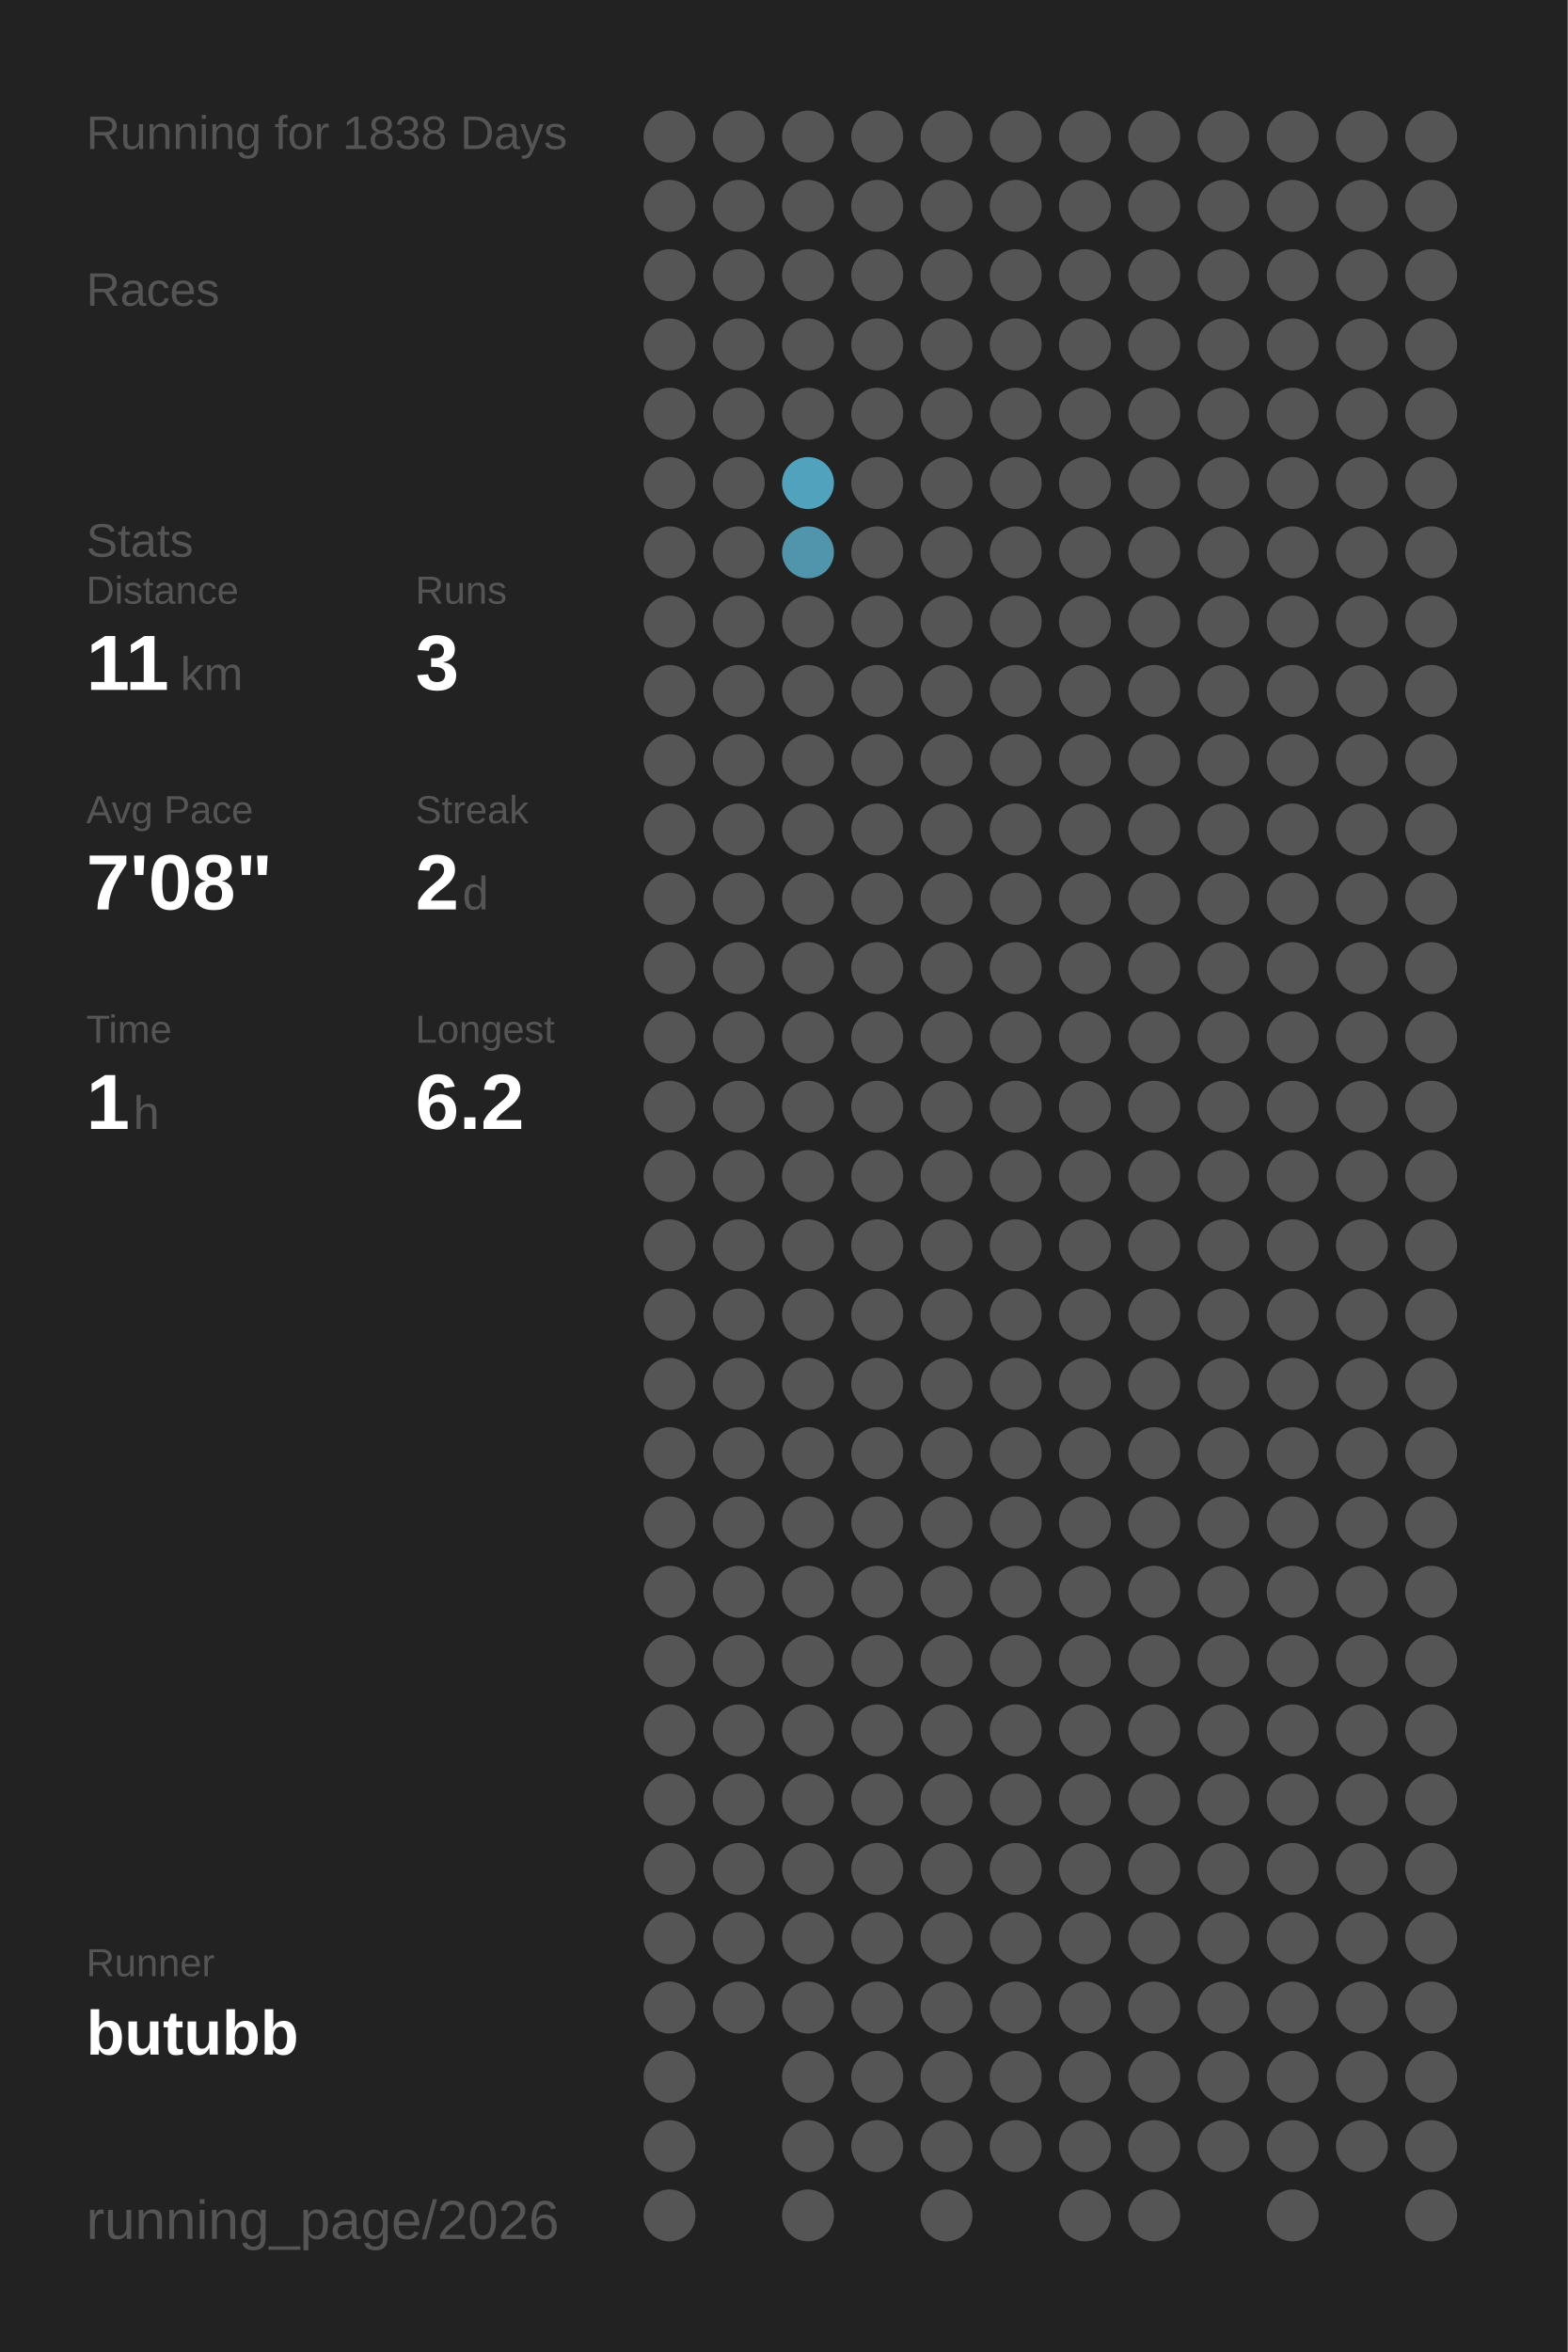
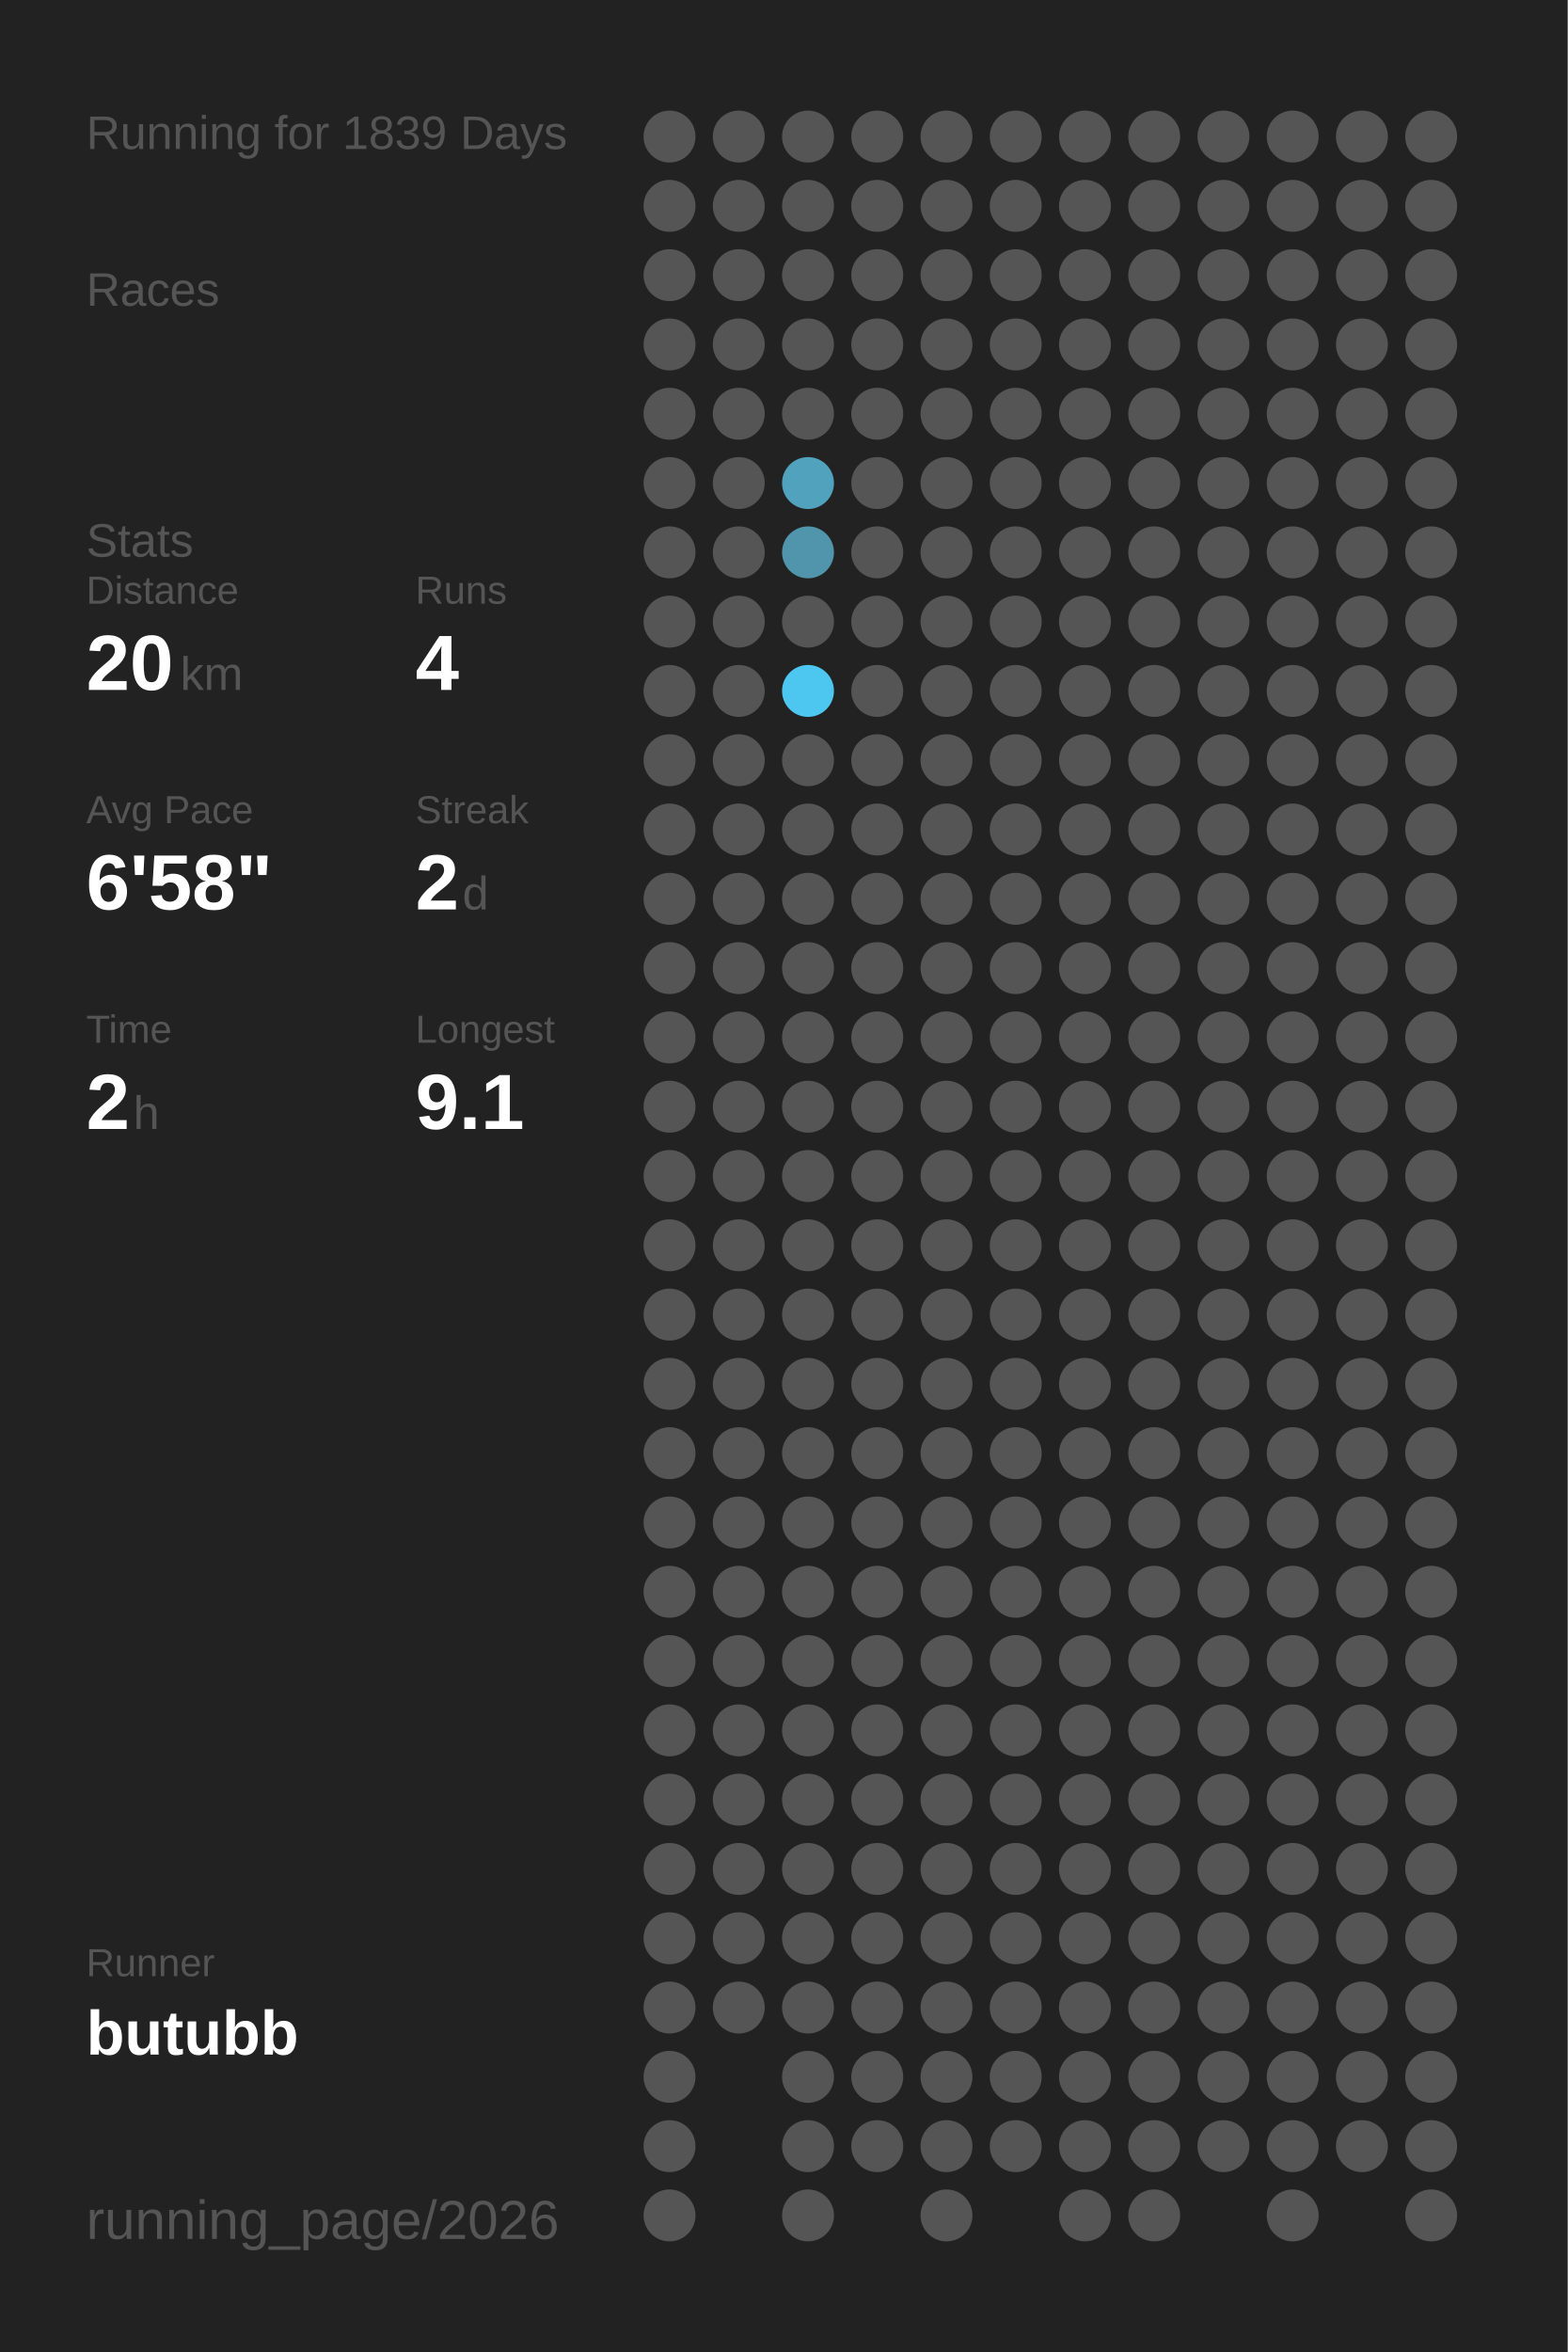
<svg xmlns="http://www.w3.org/2000/svg" baseProfile="full" height="300mm" version="1.1" viewBox="0,0,200,300" width="200mm">
  <defs />
  <rect fill="#222222" height="300" width="200" x="0" y="0" />
-   <text fill="#555555" style="font-size:6px; font-family:Arial;" x="11" y="19">Running for 1838 Days</text>
+   <text fill="#555555" style="font-size:6px; font-family:Arial;" x="11" y="19">Running for 1839 Days</text>
  <text fill="#555555" style="font-size:6px; font-family:Arial;" x="11" y="39">Races</text>
  <text fill="#555555" style="font-size:6px; font-family:Arial;" x="11" y="71">Stats</text>
  <text fill="#555555" style="font-size:5px; font-family:Arial;" x="11" y="77">Distance</text>
-   <text fill="#FFFFFF" style="font-size:10px; font-family:Arial; font-weight:bold;" x="11" y="88">11</text>
+   <text fill="#FFFFFF" style="font-size:10px; font-family:Arial; font-weight:bold;" x="11" y="88">20</text>
  <text fill="#555555" style="font-size:6px; font-family:Arial;" x="23" y="88">km</text>
  <text fill="#555555" style="font-size:5px; font-family:Arial;" x="53" y="77">Runs</text>
-   <text fill="#FFFFFF" style="font-size:10px; font-family:Arial; font-weight:bold;" x="53" y="88">3</text>
+   <text fill="#FFFFFF" style="font-size:10px; font-family:Arial; font-weight:bold;" x="53" y="88">4</text>
  <text fill="#555555" style="font-size:5px; font-family:Arial;" x="11" y="105">Avg Pace</text>
-   <text fill="#FFFFFF" style="font-size:10px; font-family:Arial; font-weight:bold;" x="11" y="116">7'08"</text>
+   <text fill="#FFFFFF" style="font-size:10px; font-family:Arial; font-weight:bold;" x="11" y="116">6'58"</text>
  <text fill="#555555" style="font-size:5px; font-family:Arial;" x="53" y="105">Streak</text>
  <text fill="#FFFFFF" style="font-size:10px; font-family:Arial; font-weight:bold;" x="53" y="116">2</text>
  <text fill="#555555" style="font-size:6px; font-family:Arial;" x="59" y="116">d</text>
  <text fill="#555555" style="font-size:5px; font-family:Arial;" x="11" y="133">Time</text>
-   <text fill="#FFFFFF" style="font-size:10px; font-family:Arial; font-weight:bold;" x="11" y="144">1</text>
+   <text fill="#FFFFFF" style="font-size:10px; font-family:Arial; font-weight:bold;" x="11" y="144">2</text>
  <text fill="#555555" style="font-size:6px; font-family:Arial;" x="17" y="144">h</text>
  <text fill="#555555" style="font-size:5px; font-family:Arial;" x="53" y="133">Longest</text>
-   <text fill="#FFFFFF" style="font-size:10px; font-family:Arial; font-weight:bold;" x="53" y="144">6.2</text>
+   <text fill="#FFFFFF" style="font-size:10px; font-family:Arial; font-weight:bold;" x="53" y="144">9.1</text>
  <text fill="#555555" style="font-size:5px; font-family:Arial;" x="11" y="252.065">Runner</text>
  <text fill="#FFFFFF" style="font-size:8px; font-family:Arial; font-weight:bold;" x="11" y="262.065">butubb</text>
  <text fill="#555555" style="font-size:7px; font-family:Arial;" x="11" y="285.581">running_page/2026</text>
  <circle cx="85.417" cy="17.419" fill="#555555" r="3.312" />
  <circle cx="85.417" cy="26.258" fill="#555555" r="3.312" />
  <circle cx="85.417" cy="35.097" fill="#555555" r="3.312" />
  <circle cx="85.417" cy="43.935" fill="#555555" r="3.312" />
  <circle cx="85.417" cy="52.774" fill="#555555" r="3.312" />
  <circle cx="85.417" cy="61.613" fill="#555555" r="3.312" />
  <circle cx="85.417" cy="70.452" fill="#555555" r="3.312" />
  <circle cx="85.417" cy="79.29" fill="#555555" r="3.312" />
  <circle cx="85.417" cy="88.129" fill="#555555" r="3.312" />
  <circle cx="85.417" cy="96.968" fill="#555555" r="3.312" />
  <circle cx="85.417" cy="105.806" fill="#555555" r="3.312" />
  <circle cx="85.417" cy="114.645" fill="#555555" r="3.312" />
  <circle cx="85.417" cy="123.484" fill="#555555" r="3.312" />
  <circle cx="85.417" cy="132.323" fill="#555555" r="3.312" />
  <circle cx="85.417" cy="141.161" fill="#555555" r="3.312" />
  <circle cx="85.417" cy="150" fill="#555555" r="3.312" />
  <circle cx="85.417" cy="158.839" fill="#555555" r="3.312" />
  <circle cx="85.417" cy="167.677" fill="#555555" r="3.312" />
  <circle cx="85.417" cy="176.516" fill="#555555" r="3.312" />
  <circle cx="85.417" cy="185.355" fill="#555555" r="3.312" />
  <circle cx="85.417" cy="194.194" fill="#555555" r="3.312" />
  <circle cx="85.417" cy="203.032" fill="#555555" r="3.312" />
  <circle cx="85.417" cy="211.871" fill="#555555" r="3.312" />
  <circle cx="85.417" cy="220.71" fill="#555555" r="3.312" />
  <circle cx="85.417" cy="229.548" fill="#555555" r="3.312" />
  <circle cx="85.417" cy="238.387" fill="#555555" r="3.312" />
  <circle cx="85.417" cy="247.226" fill="#555555" r="3.312" />
  <circle cx="85.417" cy="256.065" fill="#555555" r="3.312" />
  <circle cx="85.417" cy="264.903" fill="#555555" r="3.312" />
  <circle cx="85.417" cy="273.742" fill="#555555" r="3.312" />
  <circle cx="85.417" cy="282.581" fill="#555555" r="3.312" />
  <circle cx="94.25" cy="17.419" fill="#555555" r="3.312" />
  <circle cx="94.25" cy="26.258" fill="#555555" r="3.312" />
  <circle cx="94.25" cy="35.097" fill="#555555" r="3.312" />
  <circle cx="94.25" cy="43.935" fill="#555555" r="3.312" />
  <circle cx="94.25" cy="52.774" fill="#555555" r="3.312" />
  <circle cx="94.25" cy="61.613" fill="#555555" r="3.312" />
  <circle cx="94.25" cy="70.452" fill="#555555" r="3.312" />
  <circle cx="94.25" cy="79.29" fill="#555555" r="3.312" />
  <circle cx="94.25" cy="88.129" fill="#555555" r="3.312" />
  <circle cx="94.25" cy="96.968" fill="#555555" r="3.312" />
  <circle cx="94.25" cy="105.806" fill="#555555" r="3.312" />
  <circle cx="94.25" cy="114.645" fill="#555555" r="3.312" />
  <circle cx="94.25" cy="123.484" fill="#555555" r="3.312" />
  <circle cx="94.25" cy="132.323" fill="#555555" r="3.312" />
  <circle cx="94.25" cy="141.161" fill="#555555" r="3.312" />
  <circle cx="94.25" cy="150" fill="#555555" r="3.312" />
  <circle cx="94.25" cy="158.839" fill="#555555" r="3.312" />
  <circle cx="94.25" cy="167.677" fill="#555555" r="3.312" />
  <circle cx="94.25" cy="176.516" fill="#555555" r="3.312" />
  <circle cx="94.25" cy="185.355" fill="#555555" r="3.312" />
  <circle cx="94.25" cy="194.194" fill="#555555" r="3.312" />
  <circle cx="94.25" cy="203.032" fill="#555555" r="3.312" />
  <circle cx="94.25" cy="211.871" fill="#555555" r="3.312" />
  <circle cx="94.25" cy="220.71" fill="#555555" r="3.312" />
  <circle cx="94.25" cy="229.548" fill="#555555" r="3.312" />
  <circle cx="94.25" cy="238.387" fill="#555555" r="3.312" />
  <circle cx="94.25" cy="247.226" fill="#555555" r="3.312" />
  <circle cx="94.25" cy="256.065" fill="#555555" r="3.312" />
  <circle cx="103.083" cy="17.419" fill="#555555" r="3.312" />
  <circle cx="103.083" cy="26.258" fill="#555555" r="3.312" />
  <circle cx="103.083" cy="35.097" fill="#555555" r="3.312" />
  <circle cx="103.083" cy="43.935" fill="#555555" r="3.312" />
  <circle cx="103.083" cy="52.774" fill="#555555" r="3.312" />
  <circle cx="103.083" cy="61.613" fill="#50a2bd" r="3.312" />
  <circle cx="103.083" cy="70.452" fill="#5095ac" r="3.312" />
  <circle cx="103.083" cy="79.29" fill="#555555" r="3.312" />
-   <circle cx="103.083" cy="88.129" fill="#555555" r="3.312" />
+   <circle cx="103.083" cy="88.129" fill="#4dc7f0" r="3.312" />
  <circle cx="103.083" cy="96.968" fill="#555555" r="3.312" />
  <circle cx="103.083" cy="105.806" fill="#555555" r="3.312" />
  <circle cx="103.083" cy="114.645" fill="#555555" r="3.312" />
  <circle cx="103.083" cy="123.484" fill="#555555" r="3.312" />
  <circle cx="103.083" cy="132.323" fill="#555555" r="3.312" />
  <circle cx="103.083" cy="141.161" fill="#555555" r="3.312" />
  <circle cx="103.083" cy="150" fill="#555555" r="3.312" />
  <circle cx="103.083" cy="158.839" fill="#555555" r="3.312" />
  <circle cx="103.083" cy="167.677" fill="#555555" r="3.312" />
  <circle cx="103.083" cy="176.516" fill="#555555" r="3.312" />
  <circle cx="103.083" cy="185.355" fill="#555555" r="3.312" />
  <circle cx="103.083" cy="194.194" fill="#555555" r="3.312" />
  <circle cx="103.083" cy="203.032" fill="#555555" r="3.312" />
  <circle cx="103.083" cy="211.871" fill="#555555" r="3.312" />
  <circle cx="103.083" cy="220.71" fill="#555555" r="3.312" />
  <circle cx="103.083" cy="229.548" fill="#555555" r="3.312" />
  <circle cx="103.083" cy="238.387" fill="#555555" r="3.312" />
  <circle cx="103.083" cy="247.226" fill="#555555" r="3.312" />
  <circle cx="103.083" cy="256.065" fill="#555555" r="3.312" />
  <circle cx="103.083" cy="264.903" fill="#555555" r="3.312" />
  <circle cx="103.083" cy="273.742" fill="#555555" r="3.312" />
  <circle cx="103.083" cy="282.581" fill="#555555" r="3.312" />
  <circle cx="111.917" cy="17.419" fill="#555555" r="3.312" />
  <circle cx="111.917" cy="26.258" fill="#555555" r="3.312" />
  <circle cx="111.917" cy="35.097" fill="#555555" r="3.312" />
  <circle cx="111.917" cy="43.935" fill="#555555" r="3.312" />
  <circle cx="111.917" cy="52.774" fill="#555555" r="3.312" />
  <circle cx="111.917" cy="61.613" fill="#555555" r="3.312" />
  <circle cx="111.917" cy="70.452" fill="#555555" r="3.312" />
  <circle cx="111.917" cy="79.29" fill="#555555" r="3.312" />
  <circle cx="111.917" cy="88.129" fill="#555555" r="3.312" />
  <circle cx="111.917" cy="96.968" fill="#555555" r="3.312" />
  <circle cx="111.917" cy="105.806" fill="#555555" r="3.312" />
  <circle cx="111.917" cy="114.645" fill="#555555" r="3.312" />
  <circle cx="111.917" cy="123.484" fill="#555555" r="3.312" />
  <circle cx="111.917" cy="132.323" fill="#555555" r="3.312" />
  <circle cx="111.917" cy="141.161" fill="#555555" r="3.312" />
  <circle cx="111.917" cy="150" fill="#555555" r="3.312" />
  <circle cx="111.917" cy="158.839" fill="#555555" r="3.312" />
  <circle cx="111.917" cy="167.677" fill="#555555" r="3.312" />
  <circle cx="111.917" cy="176.516" fill="#555555" r="3.312" />
  <circle cx="111.917" cy="185.355" fill="#555555" r="3.312" />
  <circle cx="111.917" cy="194.194" fill="#555555" r="3.312" />
  <circle cx="111.917" cy="203.032" fill="#555555" r="3.312" />
  <circle cx="111.917" cy="211.871" fill="#555555" r="3.312" />
  <circle cx="111.917" cy="220.71" fill="#555555" r="3.312" />
  <circle cx="111.917" cy="229.548" fill="#555555" r="3.312" />
  <circle cx="111.917" cy="238.387" fill="#555555" r="3.312" />
  <circle cx="111.917" cy="247.226" fill="#555555" r="3.312" />
  <circle cx="111.917" cy="256.065" fill="#555555" r="3.312" />
  <circle cx="111.917" cy="264.903" fill="#555555" r="3.312" />
  <circle cx="111.917" cy="273.742" fill="#555555" r="3.312" />
  <circle cx="120.75" cy="17.419" fill="#555555" r="3.312" />
  <circle cx="120.75" cy="26.258" fill="#555555" r="3.312" />
  <circle cx="120.75" cy="35.097" fill="#555555" r="3.312" />
  <circle cx="120.75" cy="43.935" fill="#555555" r="3.312" />
  <circle cx="120.75" cy="52.774" fill="#555555" r="3.312" />
  <circle cx="120.75" cy="61.613" fill="#555555" r="3.312" />
  <circle cx="120.75" cy="70.452" fill="#555555" r="3.312" />
  <circle cx="120.75" cy="79.29" fill="#555555" r="3.312" />
  <circle cx="120.75" cy="88.129" fill="#555555" r="3.312" />
  <circle cx="120.75" cy="96.968" fill="#555555" r="3.312" />
  <circle cx="120.75" cy="105.806" fill="#555555" r="3.312" />
  <circle cx="120.75" cy="114.645" fill="#555555" r="3.312" />
  <circle cx="120.75" cy="123.484" fill="#555555" r="3.312" />
  <circle cx="120.75" cy="132.323" fill="#555555" r="3.312" />
  <circle cx="120.75" cy="141.161" fill="#555555" r="3.312" />
  <circle cx="120.75" cy="150" fill="#555555" r="3.312" />
  <circle cx="120.75" cy="158.839" fill="#555555" r="3.312" />
  <circle cx="120.75" cy="167.677" fill="#555555" r="3.312" />
  <circle cx="120.75" cy="176.516" fill="#555555" r="3.312" />
  <circle cx="120.75" cy="185.355" fill="#555555" r="3.312" />
  <circle cx="120.75" cy="194.194" fill="#555555" r="3.312" />
  <circle cx="120.75" cy="203.032" fill="#555555" r="3.312" />
  <circle cx="120.75" cy="211.871" fill="#555555" r="3.312" />
  <circle cx="120.75" cy="220.71" fill="#555555" r="3.312" />
  <circle cx="120.75" cy="229.548" fill="#555555" r="3.312" />
  <circle cx="120.75" cy="238.387" fill="#555555" r="3.312" />
  <circle cx="120.75" cy="247.226" fill="#555555" r="3.312" />
  <circle cx="120.75" cy="256.065" fill="#555555" r="3.312" />
  <circle cx="120.75" cy="264.903" fill="#555555" r="3.312" />
  <circle cx="120.75" cy="273.742" fill="#555555" r="3.312" />
  <circle cx="120.75" cy="282.581" fill="#555555" r="3.312" />
  <circle cx="129.583" cy="17.419" fill="#555555" r="3.312" />
  <circle cx="129.583" cy="26.258" fill="#555555" r="3.312" />
  <circle cx="129.583" cy="35.097" fill="#555555" r="3.312" />
  <circle cx="129.583" cy="43.935" fill="#555555" r="3.312" />
  <circle cx="129.583" cy="52.774" fill="#555555" r="3.312" />
  <circle cx="129.583" cy="61.613" fill="#555555" r="3.312" />
  <circle cx="129.583" cy="70.452" fill="#555555" r="3.312" />
  <circle cx="129.583" cy="79.29" fill="#555555" r="3.312" />
  <circle cx="129.583" cy="88.129" fill="#555555" r="3.312" />
  <circle cx="129.583" cy="96.968" fill="#555555" r="3.312" />
  <circle cx="129.583" cy="105.806" fill="#555555" r="3.312" />
  <circle cx="129.583" cy="114.645" fill="#555555" r="3.312" />
  <circle cx="129.583" cy="123.484" fill="#555555" r="3.312" />
  <circle cx="129.583" cy="132.323" fill="#555555" r="3.312" />
  <circle cx="129.583" cy="141.161" fill="#555555" r="3.312" />
  <circle cx="129.583" cy="150" fill="#555555" r="3.312" />
  <circle cx="129.583" cy="158.839" fill="#555555" r="3.312" />
  <circle cx="129.583" cy="167.677" fill="#555555" r="3.312" />
  <circle cx="129.583" cy="176.516" fill="#555555" r="3.312" />
  <circle cx="129.583" cy="185.355" fill="#555555" r="3.312" />
  <circle cx="129.583" cy="194.194" fill="#555555" r="3.312" />
  <circle cx="129.583" cy="203.032" fill="#555555" r="3.312" />
  <circle cx="129.583" cy="211.871" fill="#555555" r="3.312" />
  <circle cx="129.583" cy="220.71" fill="#555555" r="3.312" />
  <circle cx="129.583" cy="229.548" fill="#555555" r="3.312" />
  <circle cx="129.583" cy="238.387" fill="#555555" r="3.312" />
  <circle cx="129.583" cy="247.226" fill="#555555" r="3.312" />
  <circle cx="129.583" cy="256.065" fill="#555555" r="3.312" />
  <circle cx="129.583" cy="264.903" fill="#555555" r="3.312" />
  <circle cx="129.583" cy="273.742" fill="#555555" r="3.312" />
  <circle cx="138.417" cy="17.419" fill="#555555" r="3.312" />
  <circle cx="138.417" cy="26.258" fill="#555555" r="3.312" />
  <circle cx="138.417" cy="35.097" fill="#555555" r="3.312" />
  <circle cx="138.417" cy="43.935" fill="#555555" r="3.312" />
  <circle cx="138.417" cy="52.774" fill="#555555" r="3.312" />
  <circle cx="138.417" cy="61.613" fill="#555555" r="3.312" />
  <circle cx="138.417" cy="70.452" fill="#555555" r="3.312" />
  <circle cx="138.417" cy="79.29" fill="#555555" r="3.312" />
  <circle cx="138.417" cy="88.129" fill="#555555" r="3.312" />
  <circle cx="138.417" cy="96.968" fill="#555555" r="3.312" />
  <circle cx="138.417" cy="105.806" fill="#555555" r="3.312" />
  <circle cx="138.417" cy="114.645" fill="#555555" r="3.312" />
  <circle cx="138.417" cy="123.484" fill="#555555" r="3.312" />
  <circle cx="138.417" cy="132.323" fill="#555555" r="3.312" />
  <circle cx="138.417" cy="141.161" fill="#555555" r="3.312" />
  <circle cx="138.417" cy="150" fill="#555555" r="3.312" />
  <circle cx="138.417" cy="158.839" fill="#555555" r="3.312" />
  <circle cx="138.417" cy="167.677" fill="#555555" r="3.312" />
  <circle cx="138.417" cy="176.516" fill="#555555" r="3.312" />
  <circle cx="138.417" cy="185.355" fill="#555555" r="3.312" />
  <circle cx="138.417" cy="194.194" fill="#555555" r="3.312" />
  <circle cx="138.417" cy="203.032" fill="#555555" r="3.312" />
  <circle cx="138.417" cy="211.871" fill="#555555" r="3.312" />
  <circle cx="138.417" cy="220.71" fill="#555555" r="3.312" />
  <circle cx="138.417" cy="229.548" fill="#555555" r="3.312" />
  <circle cx="138.417" cy="238.387" fill="#555555" r="3.312" />
  <circle cx="138.417" cy="247.226" fill="#555555" r="3.312" />
  <circle cx="138.417" cy="256.065" fill="#555555" r="3.312" />
  <circle cx="138.417" cy="264.903" fill="#555555" r="3.312" />
  <circle cx="138.417" cy="273.742" fill="#555555" r="3.312" />
  <circle cx="138.417" cy="282.581" fill="#555555" r="3.312" />
  <circle cx="147.25" cy="17.419" fill="#555555" r="3.312" />
  <circle cx="147.25" cy="26.258" fill="#555555" r="3.312" />
  <circle cx="147.25" cy="35.097" fill="#555555" r="3.312" />
  <circle cx="147.25" cy="43.935" fill="#555555" r="3.312" />
  <circle cx="147.25" cy="52.774" fill="#555555" r="3.312" />
  <circle cx="147.25" cy="61.613" fill="#555555" r="3.312" />
  <circle cx="147.25" cy="70.452" fill="#555555" r="3.312" />
  <circle cx="147.25" cy="79.29" fill="#555555" r="3.312" />
  <circle cx="147.25" cy="88.129" fill="#555555" r="3.312" />
  <circle cx="147.25" cy="96.968" fill="#555555" r="3.312" />
  <circle cx="147.25" cy="105.806" fill="#555555" r="3.312" />
  <circle cx="147.25" cy="114.645" fill="#555555" r="3.312" />
  <circle cx="147.25" cy="123.484" fill="#555555" r="3.312" />
  <circle cx="147.25" cy="132.323" fill="#555555" r="3.312" />
  <circle cx="147.25" cy="141.161" fill="#555555" r="3.312" />
  <circle cx="147.25" cy="150" fill="#555555" r="3.312" />
  <circle cx="147.25" cy="158.839" fill="#555555" r="3.312" />
  <circle cx="147.25" cy="167.677" fill="#555555" r="3.312" />
  <circle cx="147.25" cy="176.516" fill="#555555" r="3.312" />
  <circle cx="147.25" cy="185.355" fill="#555555" r="3.312" />
  <circle cx="147.25" cy="194.194" fill="#555555" r="3.312" />
  <circle cx="147.25" cy="203.032" fill="#555555" r="3.312" />
  <circle cx="147.25" cy="211.871" fill="#555555" r="3.312" />
  <circle cx="147.25" cy="220.71" fill="#555555" r="3.312" />
  <circle cx="147.25" cy="229.548" fill="#555555" r="3.312" />
  <circle cx="147.25" cy="238.387" fill="#555555" r="3.312" />
  <circle cx="147.25" cy="247.226" fill="#555555" r="3.312" />
  <circle cx="147.25" cy="256.065" fill="#555555" r="3.312" />
  <circle cx="147.25" cy="264.903" fill="#555555" r="3.312" />
  <circle cx="147.25" cy="273.742" fill="#555555" r="3.312" />
  <circle cx="147.25" cy="282.581" fill="#555555" r="3.312" />
  <circle cx="156.083" cy="17.419" fill="#555555" r="3.312" />
  <circle cx="156.083" cy="26.258" fill="#555555" r="3.312" />
  <circle cx="156.083" cy="35.097" fill="#555555" r="3.312" />
  <circle cx="156.083" cy="43.935" fill="#555555" r="3.312" />
  <circle cx="156.083" cy="52.774" fill="#555555" r="3.312" />
  <circle cx="156.083" cy="61.613" fill="#555555" r="3.312" />
  <circle cx="156.083" cy="70.452" fill="#555555" r="3.312" />
  <circle cx="156.083" cy="79.29" fill="#555555" r="3.312" />
  <circle cx="156.083" cy="88.129" fill="#555555" r="3.312" />
  <circle cx="156.083" cy="96.968" fill="#555555" r="3.312" />
  <circle cx="156.083" cy="105.806" fill="#555555" r="3.312" />
  <circle cx="156.083" cy="114.645" fill="#555555" r="3.312" />
  <circle cx="156.083" cy="123.484" fill="#555555" r="3.312" />
  <circle cx="156.083" cy="132.323" fill="#555555" r="3.312" />
  <circle cx="156.083" cy="141.161" fill="#555555" r="3.312" />
  <circle cx="156.083" cy="150" fill="#555555" r="3.312" />
  <circle cx="156.083" cy="158.839" fill="#555555" r="3.312" />
  <circle cx="156.083" cy="167.677" fill="#555555" r="3.312" />
  <circle cx="156.083" cy="176.516" fill="#555555" r="3.312" />
  <circle cx="156.083" cy="185.355" fill="#555555" r="3.312" />
  <circle cx="156.083" cy="194.194" fill="#555555" r="3.312" />
  <circle cx="156.083" cy="203.032" fill="#555555" r="3.312" />
  <circle cx="156.083" cy="211.871" fill="#555555" r="3.312" />
  <circle cx="156.083" cy="220.71" fill="#555555" r="3.312" />
  <circle cx="156.083" cy="229.548" fill="#555555" r="3.312" />
  <circle cx="156.083" cy="238.387" fill="#555555" r="3.312" />
  <circle cx="156.083" cy="247.226" fill="#555555" r="3.312" />
  <circle cx="156.083" cy="256.065" fill="#555555" r="3.312" />
  <circle cx="156.083" cy="264.903" fill="#555555" r="3.312" />
  <circle cx="156.083" cy="273.742" fill="#555555" r="3.312" />
  <circle cx="164.917" cy="17.419" fill="#555555" r="3.312" />
  <circle cx="164.917" cy="26.258" fill="#555555" r="3.312" />
  <circle cx="164.917" cy="35.097" fill="#555555" r="3.312" />
  <circle cx="164.917" cy="43.935" fill="#555555" r="3.312" />
  <circle cx="164.917" cy="52.774" fill="#555555" r="3.312" />
  <circle cx="164.917" cy="61.613" fill="#555555" r="3.312" />
  <circle cx="164.917" cy="70.452" fill="#555555" r="3.312" />
  <circle cx="164.917" cy="79.29" fill="#555555" r="3.312" />
  <circle cx="164.917" cy="88.129" fill="#555555" r="3.312" />
  <circle cx="164.917" cy="96.968" fill="#555555" r="3.312" />
  <circle cx="164.917" cy="105.806" fill="#555555" r="3.312" />
  <circle cx="164.917" cy="114.645" fill="#555555" r="3.312" />
  <circle cx="164.917" cy="123.484" fill="#555555" r="3.312" />
  <circle cx="164.917" cy="132.323" fill="#555555" r="3.312" />
  <circle cx="164.917" cy="141.161" fill="#555555" r="3.312" />
  <circle cx="164.917" cy="150" fill="#555555" r="3.312" />
  <circle cx="164.917" cy="158.839" fill="#555555" r="3.312" />
  <circle cx="164.917" cy="167.677" fill="#555555" r="3.312" />
  <circle cx="164.917" cy="176.516" fill="#555555" r="3.312" />
  <circle cx="164.917" cy="185.355" fill="#555555" r="3.312" />
  <circle cx="164.917" cy="194.194" fill="#555555" r="3.312" />
  <circle cx="164.917" cy="203.032" fill="#555555" r="3.312" />
  <circle cx="164.917" cy="211.871" fill="#555555" r="3.312" />
  <circle cx="164.917" cy="220.71" fill="#555555" r="3.312" />
  <circle cx="164.917" cy="229.548" fill="#555555" r="3.312" />
  <circle cx="164.917" cy="238.387" fill="#555555" r="3.312" />
  <circle cx="164.917" cy="247.226" fill="#555555" r="3.312" />
  <circle cx="164.917" cy="256.065" fill="#555555" r="3.312" />
  <circle cx="164.917" cy="264.903" fill="#555555" r="3.312" />
  <circle cx="164.917" cy="273.742" fill="#555555" r="3.312" />
  <circle cx="164.917" cy="282.581" fill="#555555" r="3.312" />
  <circle cx="173.75" cy="17.419" fill="#555555" r="3.312" />
  <circle cx="173.75" cy="26.258" fill="#555555" r="3.312" />
  <circle cx="173.75" cy="35.097" fill="#555555" r="3.312" />
  <circle cx="173.75" cy="43.935" fill="#555555" r="3.312" />
  <circle cx="173.75" cy="52.774" fill="#555555" r="3.312" />
  <circle cx="173.75" cy="61.613" fill="#555555" r="3.312" />
  <circle cx="173.75" cy="70.452" fill="#555555" r="3.312" />
  <circle cx="173.75" cy="79.29" fill="#555555" r="3.312" />
  <circle cx="173.75" cy="88.129" fill="#555555" r="3.312" />
  <circle cx="173.75" cy="96.968" fill="#555555" r="3.312" />
  <circle cx="173.75" cy="105.806" fill="#555555" r="3.312" />
  <circle cx="173.75" cy="114.645" fill="#555555" r="3.312" />
  <circle cx="173.75" cy="123.484" fill="#555555" r="3.312" />
  <circle cx="173.75" cy="132.323" fill="#555555" r="3.312" />
  <circle cx="173.75" cy="141.161" fill="#555555" r="3.312" />
  <circle cx="173.75" cy="150" fill="#555555" r="3.312" />
  <circle cx="173.75" cy="158.839" fill="#555555" r="3.312" />
  <circle cx="173.75" cy="167.677" fill="#555555" r="3.312" />
  <circle cx="173.75" cy="176.516" fill="#555555" r="3.312" />
  <circle cx="173.75" cy="185.355" fill="#555555" r="3.312" />
  <circle cx="173.75" cy="194.194" fill="#555555" r="3.312" />
  <circle cx="173.75" cy="203.032" fill="#555555" r="3.312" />
  <circle cx="173.75" cy="211.871" fill="#555555" r="3.312" />
  <circle cx="173.75" cy="220.71" fill="#555555" r="3.312" />
  <circle cx="173.75" cy="229.548" fill="#555555" r="3.312" />
  <circle cx="173.75" cy="238.387" fill="#555555" r="3.312" />
  <circle cx="173.75" cy="247.226" fill="#555555" r="3.312" />
  <circle cx="173.75" cy="256.065" fill="#555555" r="3.312" />
  <circle cx="173.75" cy="264.903" fill="#555555" r="3.312" />
  <circle cx="173.75" cy="273.742" fill="#555555" r="3.312" />
  <circle cx="182.583" cy="17.419" fill="#555555" r="3.312" />
  <circle cx="182.583" cy="26.258" fill="#555555" r="3.312" />
  <circle cx="182.583" cy="35.097" fill="#555555" r="3.312" />
  <circle cx="182.583" cy="43.935" fill="#555555" r="3.312" />
  <circle cx="182.583" cy="52.774" fill="#555555" r="3.312" />
  <circle cx="182.583" cy="61.613" fill="#555555" r="3.312" />
  <circle cx="182.583" cy="70.452" fill="#555555" r="3.312" />
  <circle cx="182.583" cy="79.29" fill="#555555" r="3.312" />
  <circle cx="182.583" cy="88.129" fill="#555555" r="3.312" />
  <circle cx="182.583" cy="96.968" fill="#555555" r="3.312" />
  <circle cx="182.583" cy="105.806" fill="#555555" r="3.312" />
  <circle cx="182.583" cy="114.645" fill="#555555" r="3.312" />
  <circle cx="182.583" cy="123.484" fill="#555555" r="3.312" />
  <circle cx="182.583" cy="132.323" fill="#555555" r="3.312" />
  <circle cx="182.583" cy="141.161" fill="#555555" r="3.312" />
  <circle cx="182.583" cy="150" fill="#555555" r="3.312" />
  <circle cx="182.583" cy="158.839" fill="#555555" r="3.312" />
  <circle cx="182.583" cy="167.677" fill="#555555" r="3.312" />
  <circle cx="182.583" cy="176.516" fill="#555555" r="3.312" />
  <circle cx="182.583" cy="185.355" fill="#555555" r="3.312" />
  <circle cx="182.583" cy="194.194" fill="#555555" r="3.312" />
  <circle cx="182.583" cy="203.032" fill="#555555" r="3.312" />
  <circle cx="182.583" cy="211.871" fill="#555555" r="3.312" />
  <circle cx="182.583" cy="220.71" fill="#555555" r="3.312" />
  <circle cx="182.583" cy="229.548" fill="#555555" r="3.312" />
  <circle cx="182.583" cy="238.387" fill="#555555" r="3.312" />
  <circle cx="182.583" cy="247.226" fill="#555555" r="3.312" />
  <circle cx="182.583" cy="256.065" fill="#555555" r="3.312" />
  <circle cx="182.583" cy="264.903" fill="#555555" r="3.312" />
  <circle cx="182.583" cy="273.742" fill="#555555" r="3.312" />
  <circle cx="182.583" cy="282.581" fill="#555555" r="3.312" />
</svg>
